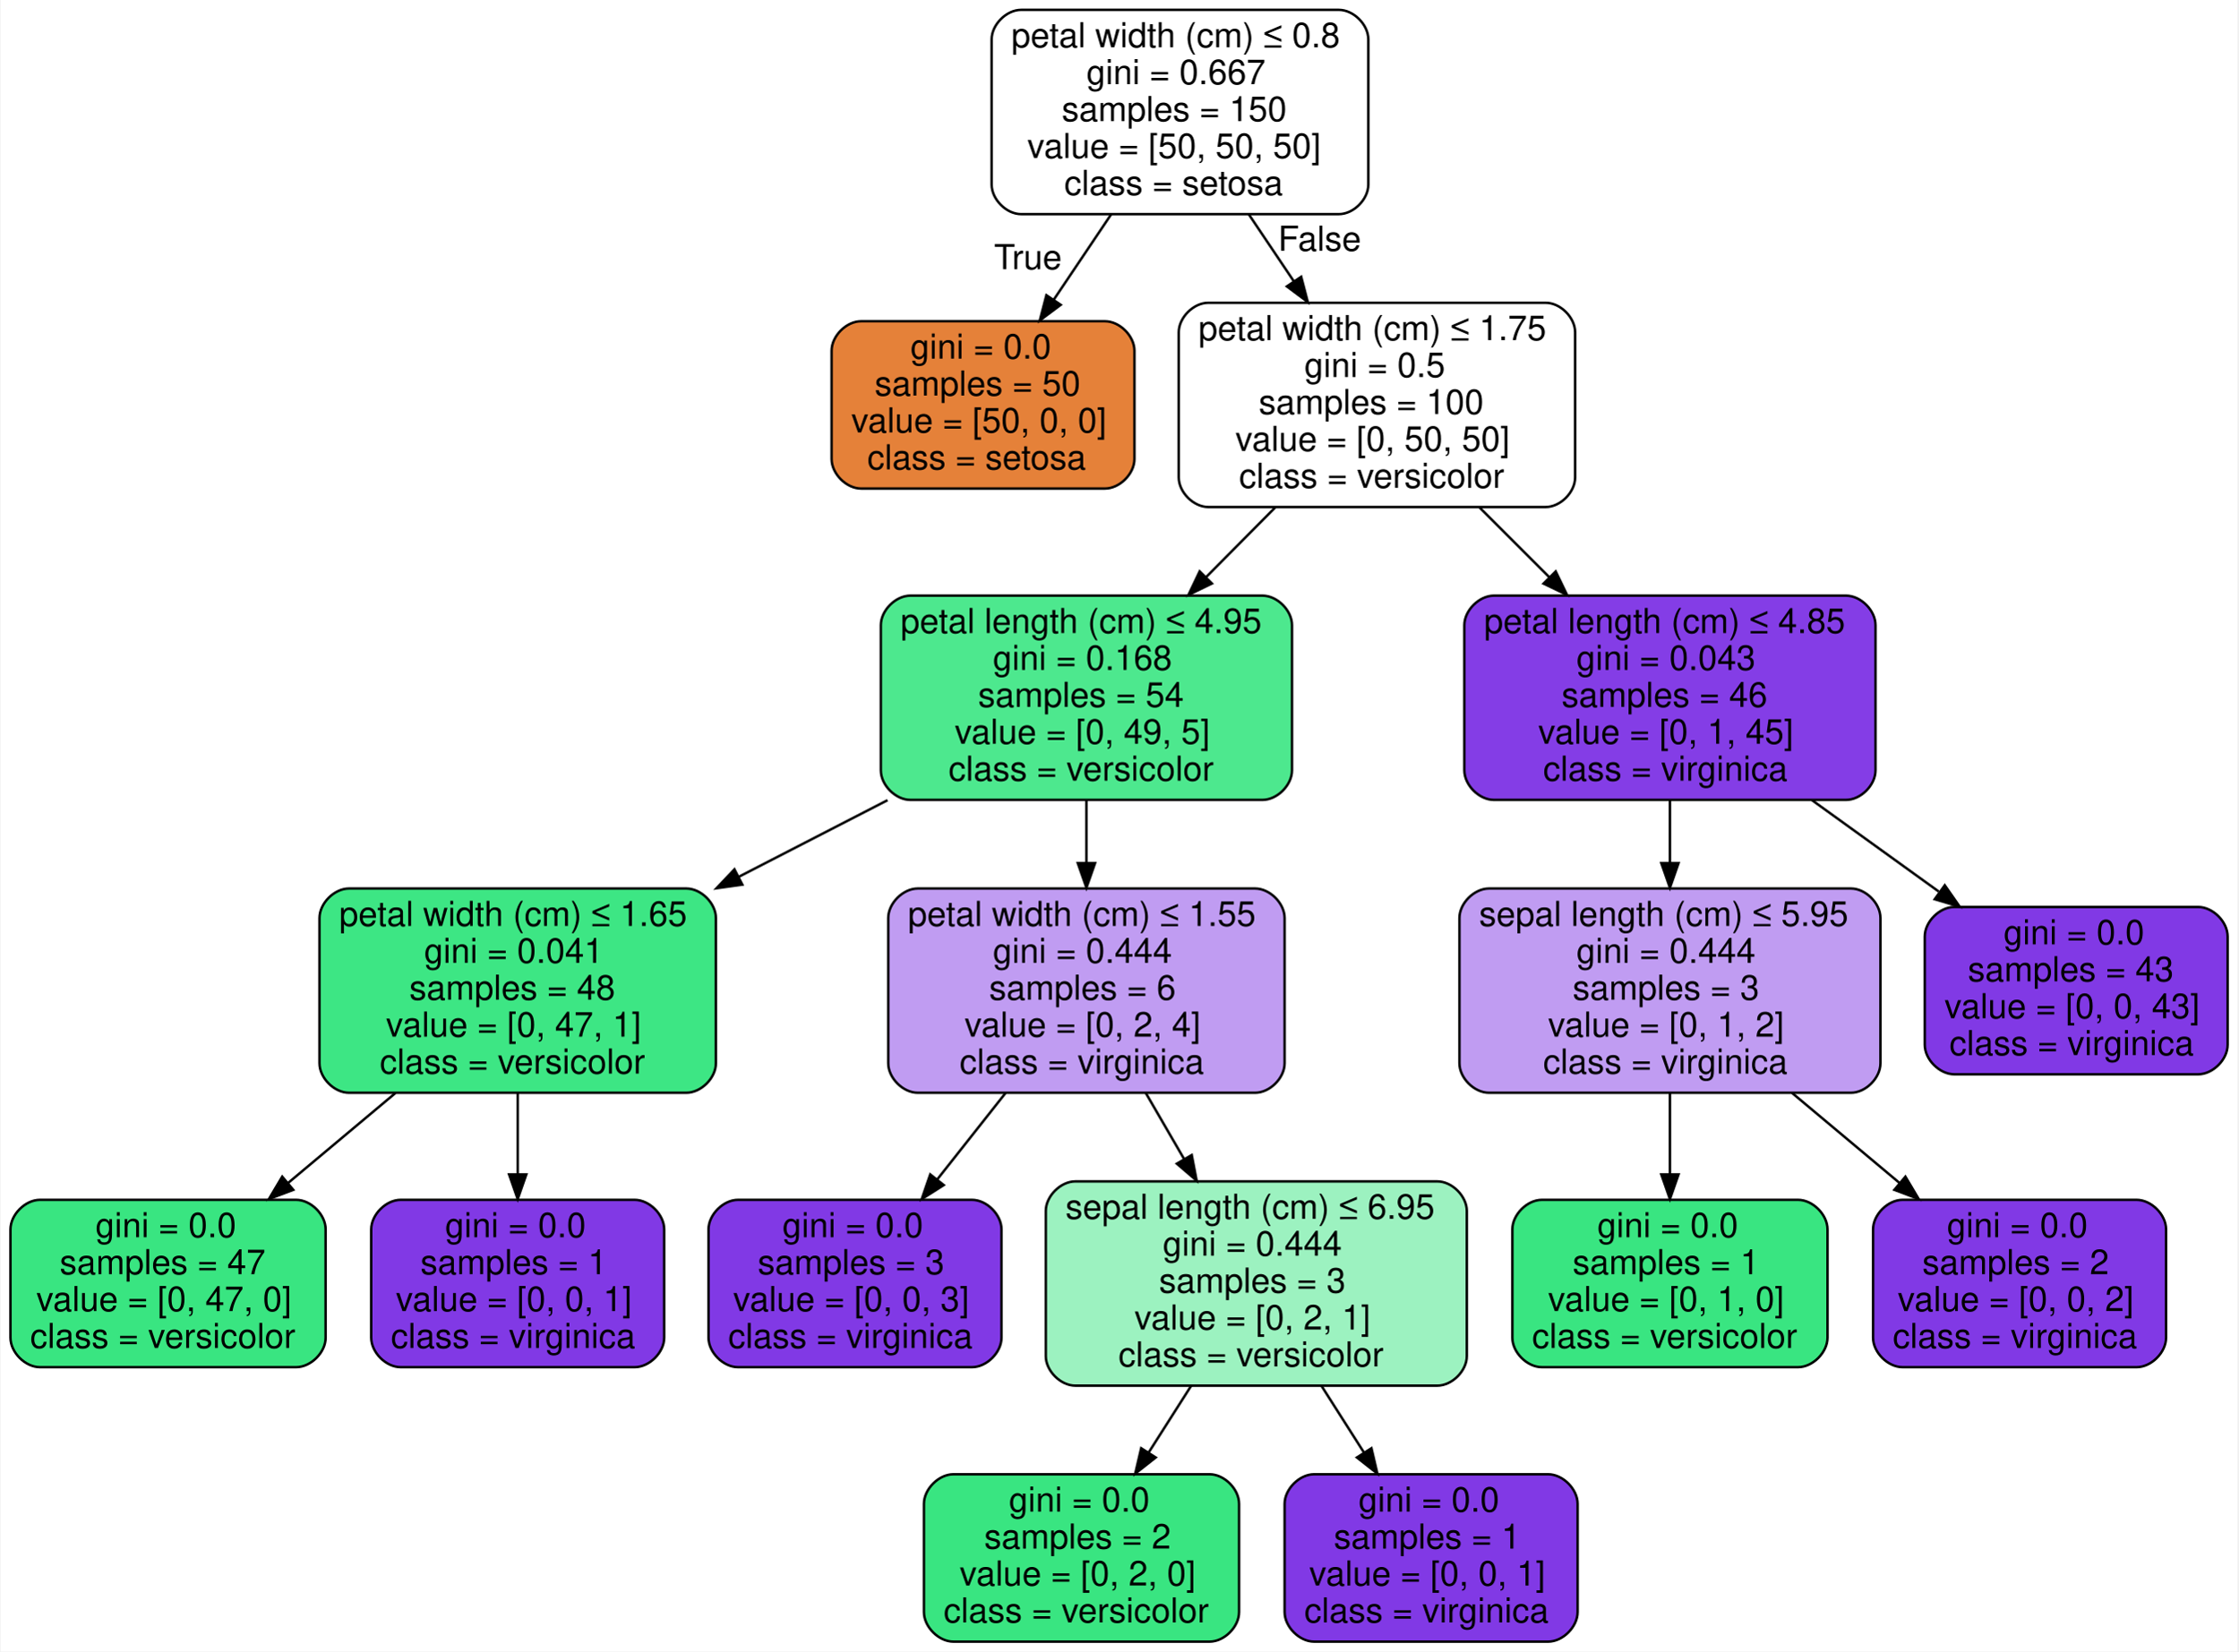
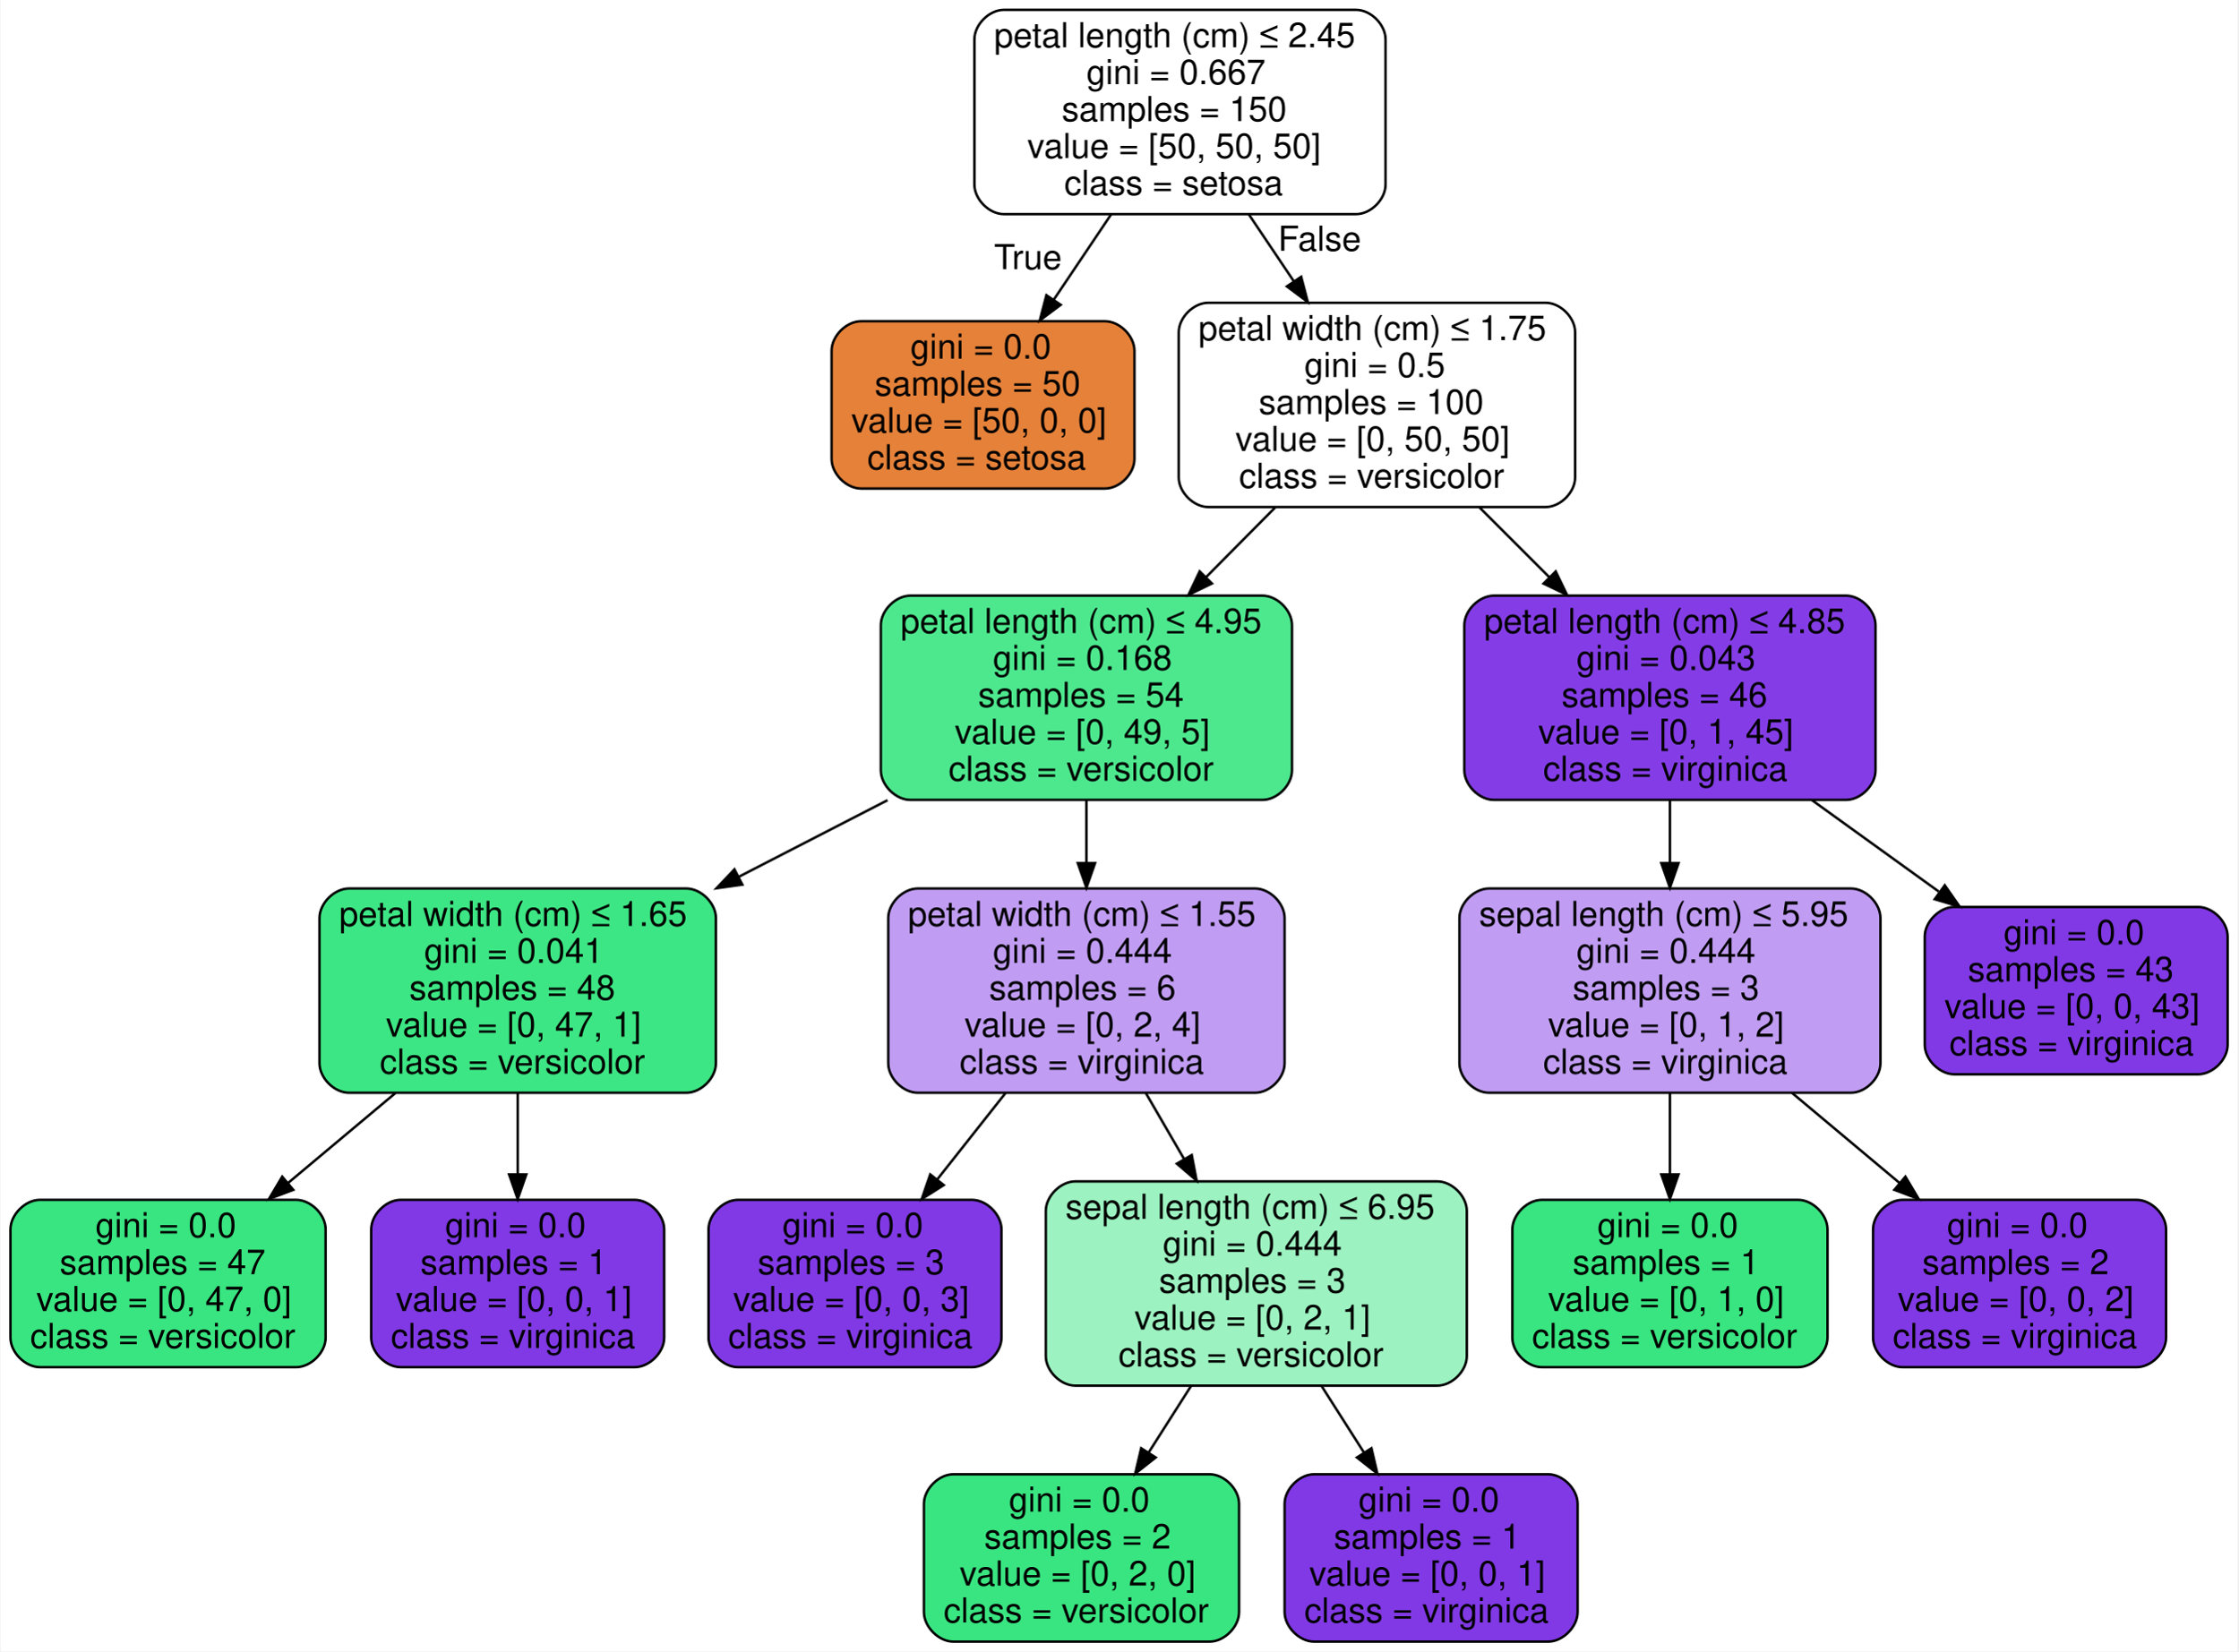
<svg xmlns="http://www.w3.org/2000/svg" width="909pt" height="671pt" viewBox="0.00 0.00 908.50 671.00">
  <g id="graph0" class="graph" transform="scale(1 1) rotate(0) translate(4 667)">
    <polygon fill="#ffffff" stroke="transparent" points="-4,4 -4,-667 904.5,-667 904.5,4 -4,4" />
    <g id="node1" class="node">
-       <path fill="#ffffff" stroke="#000000" d="M539.5,-663C539.5,-663 410.5,-663 410.5,-663 404.5,-663 398.5,-657 398.5,-651 398.5,-651 398.5,-592 398.5,-592 398.5,-586 404.5,-580 410.5,-580 410.5,-580 539.5,-580 539.5,-580 545.5,-580 551.5,-586 551.5,-592 551.5,-592 551.5,-651 551.5,-651 551.5,-657 545.5,-663 539.5,-663" />
-       <text text-anchor="start" x="406.5" y="-647.8" font-family="Helvetica,sans-Serif" font-size="14.00" fill="#000000">petal width (cm) ≤ 0.8</text>
+       <path fill="#ffffff" stroke="#000000" d="M546.5,-663C546.5,-663 403.5,-663 403.5,-663 397.5,-663 391.5,-657 391.5,-651 391.5,-651 391.5,-592 391.5,-592 391.5,-586 397.5,-580 403.5,-580 403.5,-580 546.5,-580 546.5,-580 552.5,-580 558.5,-586 558.5,-592 558.5,-592 558.5,-651 558.5,-651 558.5,-657 552.5,-663 546.5,-663" />
+       <text text-anchor="start" x="399.5" y="-647.8" font-family="Helvetica,sans-Serif" font-size="14.00" fill="#000000">petal length (cm) ≤ 2.45</text>
      <text text-anchor="start" x="437" y="-632.8" font-family="Helvetica,sans-Serif" font-size="14.00" fill="#000000">gini = 0.667</text>
      <text text-anchor="start" x="427" y="-617.8" font-family="Helvetica,sans-Serif" font-size="14.00" fill="#000000">samples = 150</text>
      <text text-anchor="start" x="413" y="-602.8" font-family="Helvetica,sans-Serif" font-size="14.00" fill="#000000">value = [50, 50, 50]</text>
      <text text-anchor="start" x="428" y="-587.8" font-family="Helvetica,sans-Serif" font-size="14.00" fill="#000000">class = setosa</text>
    </g>
    <g id="node2" class="node">
      <path fill="#e58139" stroke="#000000" d="M444.5,-536.5C444.5,-536.5 345.5,-536.5 345.5,-536.5 339.5,-536.5 333.5,-530.5 333.5,-524.5 333.5,-524.5 333.5,-480.5 333.5,-480.5 333.5,-474.5 339.5,-468.5 345.5,-468.5 345.5,-468.5 444.5,-468.5 444.5,-468.5 450.5,-468.5 456.5,-474.5 456.5,-480.5 456.5,-480.5 456.5,-524.5 456.5,-524.5 456.5,-530.5 450.5,-536.5 444.5,-536.5" />
      <text text-anchor="start" x="365.5" y="-521.3" font-family="Helvetica,sans-Serif" font-size="14.00" fill="#000000">gini = 0.0</text>
      <text text-anchor="start" x="351" y="-506.3" font-family="Helvetica,sans-Serif" font-size="14.00" fill="#000000">samples = 50</text>
      <text text-anchor="start" x="341.5" y="-491.3" font-family="Helvetica,sans-Serif" font-size="14.00" fill="#000000">value = [50, 0, 0]</text>
      <text text-anchor="start" x="348" y="-476.3" font-family="Helvetica,sans-Serif" font-size="14.00" fill="#000000">class = setosa</text>
    </g>
    <g id="edge1" class="edge">
      <path fill="none" stroke="#000000" d="M447.02,-579.88C439.48,-568.664 431.311,-556.513 423.731,-545.237" />
      <polygon fill="#000000" stroke="#000000" points="426.553,-543.161 418.069,-536.815 420.743,-547.067 426.553,-543.161" />
      <text text-anchor="middle" x="413.261" y="-557.648" font-family="Helvetica,sans-Serif" font-size="14.00" fill="#000000">True</text>
    </g>
    <g id="node3" class="node">
      <path fill="#ffffff" stroke="#000000" d="M623.5,-544C623.5,-544 486.5,-544 486.5,-544 480.5,-544 474.5,-538 474.5,-532 474.5,-532 474.5,-473 474.5,-473 474.5,-467 480.5,-461 486.5,-461 486.5,-461 623.5,-461 623.5,-461 629.5,-461 635.5,-467 635.5,-473 635.5,-473 635.5,-532 635.5,-532 635.5,-538 629.5,-544 623.5,-544" />
      <text text-anchor="start" x="482.5" y="-528.8" font-family="Helvetica,sans-Serif" font-size="14.00" fill="#000000">petal width (cm) ≤ 1.75</text>
      <text text-anchor="start" x="525.5" y="-513.8" font-family="Helvetica,sans-Serif" font-size="14.00" fill="#000000">gini = 0.5</text>
      <text text-anchor="start" x="507" y="-498.8" font-family="Helvetica,sans-Serif" font-size="14.00" fill="#000000">samples = 100</text>
      <text text-anchor="start" x="497.5" y="-483.8" font-family="Helvetica,sans-Serif" font-size="14.00" fill="#000000">value = [0, 50, 50]</text>
      <text text-anchor="start" x="499" y="-468.8" font-family="Helvetica,sans-Serif" font-size="14.00" fill="#000000">class = versicolor</text>
    </g>
    <g id="edge2" class="edge">
      <path fill="none" stroke="#000000" d="M502.98,-579.88C508.853,-571.143 515.107,-561.84 521.168,-552.825" />
      <polygon fill="#000000" stroke="#000000" points="524.226,-554.55 526.9,-544.298 518.417,-550.644 524.226,-554.55" />
      <text text-anchor="middle" x="531.708" y="-565.131" font-family="Helvetica,sans-Serif" font-size="14.00" fill="#000000">False</text>
    </g>
    <g id="node4" class="node">
      <path fill="#4de88e" stroke="#000000" d="M508.5,-425C508.5,-425 365.5,-425 365.5,-425 359.5,-425 353.5,-419 353.5,-413 353.5,-413 353.5,-354 353.5,-354 353.5,-348 359.5,-342 365.5,-342 365.5,-342 508.5,-342 508.5,-342 514.5,-342 520.5,-348 520.5,-354 520.5,-354 520.5,-413 520.5,-413 520.5,-419 514.5,-425 508.5,-425" />
      <text text-anchor="start" x="361.5" y="-409.8" font-family="Helvetica,sans-Serif" font-size="14.00" fill="#000000">petal length (cm) ≤ 4.95</text>
      <text text-anchor="start" x="399" y="-394.8" font-family="Helvetica,sans-Serif" font-size="14.00" fill="#000000">gini = 0.168</text>
      <text text-anchor="start" x="393" y="-379.8" font-family="Helvetica,sans-Serif" font-size="14.00" fill="#000000">samples = 54</text>
      <text text-anchor="start" x="383.5" y="-364.8" font-family="Helvetica,sans-Serif" font-size="14.00" fill="#000000">value = [0, 49, 5]</text>
      <text text-anchor="start" x="381" y="-349.8" font-family="Helvetica,sans-Serif" font-size="14.00" fill="#000000">class = versicolor</text>
    </g>
    <g id="edge3" class="edge">
      <path fill="none" stroke="#000000" d="M513.729,-460.88C504.62,-451.693 494.889,-441.88 485.522,-432.434" />
      <polygon fill="#000000" stroke="#000000" points="487.973,-429.935 478.447,-425.298 483.003,-434.863 487.973,-429.935" />
    </g>
    <g id="node13" class="node">
      <path fill="#843de6" stroke="#000000" d="M745.5,-425C745.5,-425 602.5,-425 602.5,-425 596.5,-425 590.5,-419 590.5,-413 590.5,-413 590.5,-354 590.5,-354 590.5,-348 596.5,-342 602.5,-342 602.5,-342 745.5,-342 745.5,-342 751.5,-342 757.5,-348 757.5,-354 757.5,-354 757.5,-413 757.5,-413 757.5,-419 751.5,-425 745.5,-425" />
      <text text-anchor="start" x="598.5" y="-409.8" font-family="Helvetica,sans-Serif" font-size="14.00" fill="#000000">petal length (cm) ≤ 4.85</text>
      <text text-anchor="start" x="636" y="-394.8" font-family="Helvetica,sans-Serif" font-size="14.00" fill="#000000">gini = 0.043</text>
      <text text-anchor="start" x="630" y="-379.8" font-family="Helvetica,sans-Serif" font-size="14.00" fill="#000000">samples = 46</text>
      <text text-anchor="start" x="620.5" y="-364.8" font-family="Helvetica,sans-Serif" font-size="14.00" fill="#000000">value = [0, 1, 45]</text>
      <text text-anchor="start" x="622.5" y="-349.8" font-family="Helvetica,sans-Serif" font-size="14.00" fill="#000000">class = virginica</text>
    </g>
    <g id="edge12" class="edge">
      <path fill="none" stroke="#000000" d="M596.62,-460.88C605.807,-451.693 615.62,-441.88 625.066,-432.434" />
      <polygon fill="#000000" stroke="#000000" points="627.606,-434.844 632.202,-425.298 622.656,-429.894 627.606,-434.844" />
    </g>
    <g id="node5" class="node">
      <path fill="#3de684" stroke="#000000" d="M274.5,-306C274.5,-306 137.5,-306 137.5,-306 131.5,-306 125.5,-300 125.5,-294 125.5,-294 125.5,-235 125.5,-235 125.5,-229 131.5,-223 137.5,-223 137.5,-223 274.5,-223 274.5,-223 280.5,-223 286.5,-229 286.5,-235 286.5,-235 286.5,-294 286.5,-294 286.5,-300 280.5,-306 274.5,-306" />
      <text text-anchor="start" x="133.5" y="-290.8" font-family="Helvetica,sans-Serif" font-size="14.00" fill="#000000">petal width (cm) ≤ 1.65</text>
      <text text-anchor="start" x="168" y="-275.8" font-family="Helvetica,sans-Serif" font-size="14.00" fill="#000000">gini = 0.041</text>
      <text text-anchor="start" x="162" y="-260.8" font-family="Helvetica,sans-Serif" font-size="14.00" fill="#000000">samples = 48</text>
      <text text-anchor="start" x="152.5" y="-245.8" font-family="Helvetica,sans-Serif" font-size="14.00" fill="#000000">value = [0, 47, 1]</text>
      <text text-anchor="start" x="150" y="-230.8" font-family="Helvetica,sans-Serif" font-size="14.00" fill="#000000">class = versicolor</text>
    </g>
    <g id="edge4" class="edge">
      <path fill="none" stroke="#000000" d="M356.207,-341.88C336.689,-331.824 315.712,-321.018 295.808,-310.764" />
      <polygon fill="#000000" stroke="#000000" points="297.24,-307.565 286.747,-306.097 294.034,-313.788 297.24,-307.565" />
    </g>
    <g id="node8" class="node">
      <path fill="#c09cf2" stroke="#000000" d="M505.5,-306C505.5,-306 368.5,-306 368.5,-306 362.5,-306 356.5,-300 356.5,-294 356.5,-294 356.5,-235 356.5,-235 356.5,-229 362.5,-223 368.5,-223 368.5,-223 505.5,-223 505.5,-223 511.5,-223 517.5,-229 517.5,-235 517.5,-235 517.5,-294 517.5,-294 517.5,-300 511.5,-306 505.5,-306" />
      <text text-anchor="start" x="364.5" y="-290.8" font-family="Helvetica,sans-Serif" font-size="14.00" fill="#000000">petal width (cm) ≤ 1.55</text>
      <text text-anchor="start" x="399" y="-275.8" font-family="Helvetica,sans-Serif" font-size="14.00" fill="#000000">gini = 0.444</text>
      <text text-anchor="start" x="397.5" y="-260.8" font-family="Helvetica,sans-Serif" font-size="14.00" fill="#000000">samples = 6</text>
      <text text-anchor="start" x="387.5" y="-245.8" font-family="Helvetica,sans-Serif" font-size="14.00" fill="#000000">value = [0, 2, 4]</text>
      <text text-anchor="start" x="385.5" y="-230.8" font-family="Helvetica,sans-Serif" font-size="14.00" fill="#000000">class = virginica</text>
    </g>
    <g id="edge7" class="edge">
      <path fill="none" stroke="#000000" d="M437,-341.88C437,-333.684 437,-324.989 437,-316.501" />
      <polygon fill="#000000" stroke="#000000" points="440.5,-316.298 437,-306.298 433.5,-316.298 440.5,-316.298" />
    </g>
    <g id="node6" class="node">
      <path fill="#39e581" stroke="#000000" d="M116,-179.5C116,-179.5 12,-179.5 12,-179.5 6,-179.5 0,-173.5 0,-167.5 0,-167.5 0,-123.5 0,-123.5 0,-117.5 6,-111.5 12,-111.5 12,-111.5 116,-111.5 116,-111.5 122,-111.5 128,-117.5 128,-123.5 128,-123.5 128,-167.5 128,-167.5 128,-173.5 122,-179.5 116,-179.5" />
      <text text-anchor="start" x="34.5" y="-164.3" font-family="Helvetica,sans-Serif" font-size="14.00" fill="#000000">gini = 0.0</text>
      <text text-anchor="start" x="20" y="-149.3" font-family="Helvetica,sans-Serif" font-size="14.00" fill="#000000">samples = 47</text>
      <text text-anchor="start" x="10.5" y="-134.3" font-family="Helvetica,sans-Serif" font-size="14.00" fill="#000000">value = [0, 47, 0]</text>
      <text text-anchor="start" x="8" y="-119.3" font-family="Helvetica,sans-Serif" font-size="14.00" fill="#000000">class = versicolor</text>
    </g>
    <g id="edge5" class="edge">
      <path fill="none" stroke="#000000" d="M156.335,-222.88C142.164,-211.004 126.743,-198.08 112.634,-186.257" />
      <polygon fill="#000000" stroke="#000000" points="114.86,-183.555 104.947,-179.815 110.364,-188.921 114.86,-183.555" />
    </g>
    <g id="node7" class="node">
      <path fill="#8139e5" stroke="#000000" d="M253.5,-179.5C253.5,-179.5 158.5,-179.5 158.5,-179.5 152.5,-179.5 146.5,-173.5 146.5,-167.5 146.5,-167.5 146.5,-123.5 146.5,-123.5 146.5,-117.5 152.5,-111.5 158.5,-111.5 158.5,-111.5 253.5,-111.5 253.5,-111.5 259.5,-111.5 265.5,-117.5 265.5,-123.5 265.5,-123.5 265.5,-167.5 265.5,-167.5 265.5,-173.5 259.5,-179.5 253.5,-179.5" />
      <text text-anchor="start" x="176.5" y="-164.3" font-family="Helvetica,sans-Serif" font-size="14.00" fill="#000000">gini = 0.0</text>
      <text text-anchor="start" x="166.5" y="-149.3" font-family="Helvetica,sans-Serif" font-size="14.00" fill="#000000">samples = 1</text>
      <text text-anchor="start" x="156.5" y="-134.3" font-family="Helvetica,sans-Serif" font-size="14.00" fill="#000000">value = [0, 0, 1]</text>
      <text text-anchor="start" x="154.5" y="-119.3" font-family="Helvetica,sans-Serif" font-size="14.00" fill="#000000">class = virginica</text>
    </g>
    <g id="edge6" class="edge">
      <path fill="none" stroke="#000000" d="M206,-222.88C206,-212.213 206,-200.702 206,-189.901" />
      <polygon fill="#000000" stroke="#000000" points="209.5,-189.815 206,-179.815 202.5,-189.815 209.5,-189.815" />
    </g>
    <g id="node9" class="node">
      <path fill="#8139e5" stroke="#000000" d="M390.5,-179.5C390.5,-179.5 295.5,-179.5 295.5,-179.5 289.5,-179.5 283.5,-173.5 283.5,-167.5 283.5,-167.5 283.5,-123.5 283.5,-123.5 283.5,-117.5 289.5,-111.5 295.5,-111.5 295.5,-111.5 390.5,-111.5 390.5,-111.5 396.5,-111.5 402.5,-117.5 402.5,-123.5 402.5,-123.5 402.5,-167.5 402.5,-167.5 402.5,-173.5 396.5,-179.5 390.5,-179.5" />
      <text text-anchor="start" x="313.5" y="-164.3" font-family="Helvetica,sans-Serif" font-size="14.00" fill="#000000">gini = 0.0</text>
      <text text-anchor="start" x="303.5" y="-149.3" font-family="Helvetica,sans-Serif" font-size="14.00" fill="#000000">samples = 3</text>
      <text text-anchor="start" x="293.5" y="-134.3" font-family="Helvetica,sans-Serif" font-size="14.00" fill="#000000">value = [0, 0, 3]</text>
      <text text-anchor="start" x="291.5" y="-119.3" font-family="Helvetica,sans-Serif" font-size="14.00" fill="#000000">class = virginica</text>
    </g>
    <g id="edge8" class="edge">
      <path fill="none" stroke="#000000" d="M404.123,-222.88C395.177,-211.554 385.478,-199.275 376.497,-187.906" />
      <polygon fill="#000000" stroke="#000000" points="379.051,-185.493 370.106,-179.815 373.558,-189.832 379.051,-185.493" />
    </g>
    <g id="node10" class="node">
      <path fill="#9cf2c0" stroke="#000000" d="M579.5,-187C579.5,-187 432.5,-187 432.5,-187 426.5,-187 420.5,-181 420.5,-175 420.5,-175 420.5,-116 420.5,-116 420.5,-110 426.5,-104 432.5,-104 432.5,-104 579.5,-104 579.5,-104 585.5,-104 591.5,-110 591.5,-116 591.5,-116 591.5,-175 591.5,-175 591.5,-181 585.5,-187 579.5,-187" />
      <text text-anchor="start" x="428.5" y="-171.8" font-family="Helvetica,sans-Serif" font-size="14.00" fill="#000000">sepal length (cm) ≤ 6.95</text>
      <text text-anchor="start" x="468" y="-156.8" font-family="Helvetica,sans-Serif" font-size="14.00" fill="#000000">gini = 0.444</text>
      <text text-anchor="start" x="466.5" y="-141.8" font-family="Helvetica,sans-Serif" font-size="14.00" fill="#000000">samples = 3</text>
      <text text-anchor="start" x="456.5" y="-126.8" font-family="Helvetica,sans-Serif" font-size="14.00" fill="#000000">value = [0, 2, 1]</text>
      <text text-anchor="start" x="450" y="-111.8" font-family="Helvetica,sans-Serif" font-size="14.00" fill="#000000">class = versicolor</text>
    </g>
    <g id="edge9" class="edge">
      <path fill="none" stroke="#000000" d="M461.133,-222.88C466.146,-214.233 471.481,-205.032 476.658,-196.104" />
      <polygon fill="#000000" stroke="#000000" points="479.776,-197.705 481.764,-187.298 473.72,-194.193 479.776,-197.705" />
    </g>
    <g id="node11" class="node">
      <path fill="#39e581" stroke="#000000" d="M487,-68C487,-68 383,-68 383,-68 377,-68 371,-62 371,-56 371,-56 371,-12 371,-12 371,-6 377,0 383,0 383,0 487,0 487,0 493,0 499,-6 499,-12 499,-12 499,-56 499,-56 499,-62 493,-68 487,-68" />
      <text text-anchor="start" x="405.5" y="-52.8" font-family="Helvetica,sans-Serif" font-size="14.00" fill="#000000">gini = 0.0</text>
      <text text-anchor="start" x="395.5" y="-37.8" font-family="Helvetica,sans-Serif" font-size="14.00" fill="#000000">samples = 2</text>
      <text text-anchor="start" x="385.5" y="-22.8" font-family="Helvetica,sans-Serif" font-size="14.00" fill="#000000">value = [0, 2, 0]</text>
      <text text-anchor="start" x="379" y="-7.8" font-family="Helvetica,sans-Serif" font-size="14.00" fill="#000000">class = versicolor</text>
    </g>
    <g id="edge10" class="edge">
      <path fill="none" stroke="#000000" d="M479.562,-103.981C473.944,-95.159 468.001,-85.826 462.35,-76.951" />
      <polygon fill="#000000" stroke="#000000" points="465.142,-74.819 456.818,-68.264 459.237,-78.579 465.142,-74.819" />
    </g>
    <g id="node12" class="node">
      <path fill="#8139e5" stroke="#000000" d="M624.5,-68C624.5,-68 529.5,-68 529.5,-68 523.5,-68 517.5,-62 517.5,-56 517.5,-56 517.5,-12 517.5,-12 517.5,-6 523.5,0 529.5,0 529.5,0 624.5,0 624.5,0 630.5,0 636.5,-6 636.5,-12 636.5,-12 636.5,-56 636.5,-56 636.5,-62 630.5,-68 624.5,-68" />
      <text text-anchor="start" x="547.5" y="-52.8" font-family="Helvetica,sans-Serif" font-size="14.00" fill="#000000">gini = 0.0</text>
      <text text-anchor="start" x="537.5" y="-37.8" font-family="Helvetica,sans-Serif" font-size="14.00" fill="#000000">samples = 1</text>
      <text text-anchor="start" x="527.5" y="-22.8" font-family="Helvetica,sans-Serif" font-size="14.00" fill="#000000">value = [0, 0, 1]</text>
      <text text-anchor="start" x="525.5" y="-7.8" font-family="Helvetica,sans-Serif" font-size="14.00" fill="#000000">class = virginica</text>
    </g>
    <g id="edge11" class="edge">
      <path fill="none" stroke="#000000" d="M532.438,-103.981C538.056,-95.159 543.999,-85.826 549.65,-76.951" />
      <polygon fill="#000000" stroke="#000000" points="552.763,-78.579 555.182,-68.264 546.858,-74.819 552.763,-78.579" />
    </g>
    <g id="node14" class="node">
      <path fill="#c09cf2" stroke="#000000" d="M747.5,-306C747.5,-306 600.5,-306 600.5,-306 594.5,-306 588.5,-300 588.5,-294 588.5,-294 588.5,-235 588.5,-235 588.5,-229 594.5,-223 600.5,-223 600.5,-223 747.5,-223 747.5,-223 753.5,-223 759.5,-229 759.5,-235 759.5,-235 759.5,-294 759.5,-294 759.5,-300 753.5,-306 747.5,-306" />
      <text text-anchor="start" x="596.5" y="-290.8" font-family="Helvetica,sans-Serif" font-size="14.00" fill="#000000">sepal length (cm) ≤ 5.95</text>
      <text text-anchor="start" x="636" y="-275.8" font-family="Helvetica,sans-Serif" font-size="14.00" fill="#000000">gini = 0.444</text>
      <text text-anchor="start" x="634.5" y="-260.8" font-family="Helvetica,sans-Serif" font-size="14.00" fill="#000000">samples = 3</text>
      <text text-anchor="start" x="624.5" y="-245.8" font-family="Helvetica,sans-Serif" font-size="14.00" fill="#000000">value = [0, 1, 2]</text>
      <text text-anchor="start" x="622.5" y="-230.8" font-family="Helvetica,sans-Serif" font-size="14.00" fill="#000000">class = virginica</text>
    </g>
    <g id="edge13" class="edge">
      <path fill="none" stroke="#000000" d="M674,-341.88C674,-333.684 674,-324.989 674,-316.501" />
      <polygon fill="#000000" stroke="#000000" points="677.5,-316.298 674,-306.298 670.5,-316.298 677.5,-316.298" />
    </g>
    <g id="node17" class="node">
      <path fill="#8139e5" stroke="#000000" d="M888.5,-298.5C888.5,-298.5 789.5,-298.5 789.5,-298.5 783.5,-298.5 777.5,-292.5 777.5,-286.5 777.5,-286.5 777.5,-242.5 777.5,-242.5 777.5,-236.5 783.5,-230.5 789.5,-230.5 789.5,-230.5 888.5,-230.5 888.5,-230.5 894.5,-230.5 900.5,-236.5 900.5,-242.5 900.5,-242.5 900.5,-286.5 900.5,-286.5 900.5,-292.5 894.5,-298.5 888.5,-298.5" />
      <text text-anchor="start" x="809.5" y="-283.3" font-family="Helvetica,sans-Serif" font-size="14.00" fill="#000000">gini = 0.0</text>
      <text text-anchor="start" x="795" y="-268.3" font-family="Helvetica,sans-Serif" font-size="14.00" fill="#000000">samples = 43</text>
      <text text-anchor="start" x="785.5" y="-253.3" font-family="Helvetica,sans-Serif" font-size="14.00" fill="#000000">value = [0, 0, 43]</text>
      <text text-anchor="start" x="787.5" y="-238.3" font-family="Helvetica,sans-Serif" font-size="14.00" fill="#000000">class = virginica</text>
    </g>
    <g id="edge16" class="edge">
      <path fill="none" stroke="#000000" d="M731.709,-341.88C748.407,-329.837 766.599,-316.717 783.179,-304.759" />
      <polygon fill="#000000" stroke="#000000" points="785.623,-307.311 791.687,-298.623 781.529,-301.634 785.623,-307.311" />
    </g>
    <g id="node15" class="node">
      <path fill="#39e581" stroke="#000000" d="M726,-179.5C726,-179.5 622,-179.5 622,-179.5 616,-179.5 610,-173.5 610,-167.5 610,-167.5 610,-123.5 610,-123.5 610,-117.5 616,-111.5 622,-111.5 622,-111.5 726,-111.5 726,-111.5 732,-111.5 738,-117.5 738,-123.5 738,-123.5 738,-167.5 738,-167.5 738,-173.5 732,-179.5 726,-179.5" />
      <text text-anchor="start" x="644.5" y="-164.3" font-family="Helvetica,sans-Serif" font-size="14.00" fill="#000000">gini = 0.0</text>
      <text text-anchor="start" x="634.5" y="-149.3" font-family="Helvetica,sans-Serif" font-size="14.00" fill="#000000">samples = 1</text>
      <text text-anchor="start" x="624.5" y="-134.3" font-family="Helvetica,sans-Serif" font-size="14.00" fill="#000000">value = [0, 1, 0]</text>
      <text text-anchor="start" x="618" y="-119.3" font-family="Helvetica,sans-Serif" font-size="14.00" fill="#000000">class = versicolor</text>
    </g>
    <g id="edge14" class="edge">
      <path fill="none" stroke="#000000" d="M674,-222.88C674,-212.213 674,-200.702 674,-189.901" />
      <polygon fill="#000000" stroke="#000000" points="677.5,-189.815 674,-179.815 670.5,-189.815 677.5,-189.815" />
    </g>
    <g id="node16" class="node">
      <path fill="#8139e5" stroke="#000000" d="M863.5,-179.5C863.5,-179.5 768.5,-179.5 768.5,-179.5 762.5,-179.5 756.5,-173.5 756.5,-167.5 756.5,-167.5 756.5,-123.5 756.5,-123.5 756.5,-117.5 762.5,-111.5 768.5,-111.5 768.5,-111.5 863.5,-111.5 863.5,-111.5 869.5,-111.5 875.5,-117.5 875.5,-123.5 875.5,-123.5 875.5,-167.5 875.5,-167.5 875.5,-173.5 869.5,-179.5 863.5,-179.5" />
      <text text-anchor="start" x="786.5" y="-164.3" font-family="Helvetica,sans-Serif" font-size="14.00" fill="#000000">gini = 0.0</text>
      <text text-anchor="start" x="776.5" y="-149.3" font-family="Helvetica,sans-Serif" font-size="14.00" fill="#000000">samples = 2</text>
      <text text-anchor="start" x="766.5" y="-134.3" font-family="Helvetica,sans-Serif" font-size="14.00" fill="#000000">value = [0, 0, 2]</text>
      <text text-anchor="start" x="764.5" y="-119.3" font-family="Helvetica,sans-Serif" font-size="14.00" fill="#000000">class = virginica</text>
    </g>
    <g id="edge15" class="edge">
      <path fill="none" stroke="#000000" d="M723.665,-222.88C737.836,-211.004 753.257,-198.08 767.366,-186.257" />
      <polygon fill="#000000" stroke="#000000" points="769.636,-188.921 775.053,-179.815 765.14,-183.555 769.636,-188.921" />
    </g>
  </g>
</svg>
